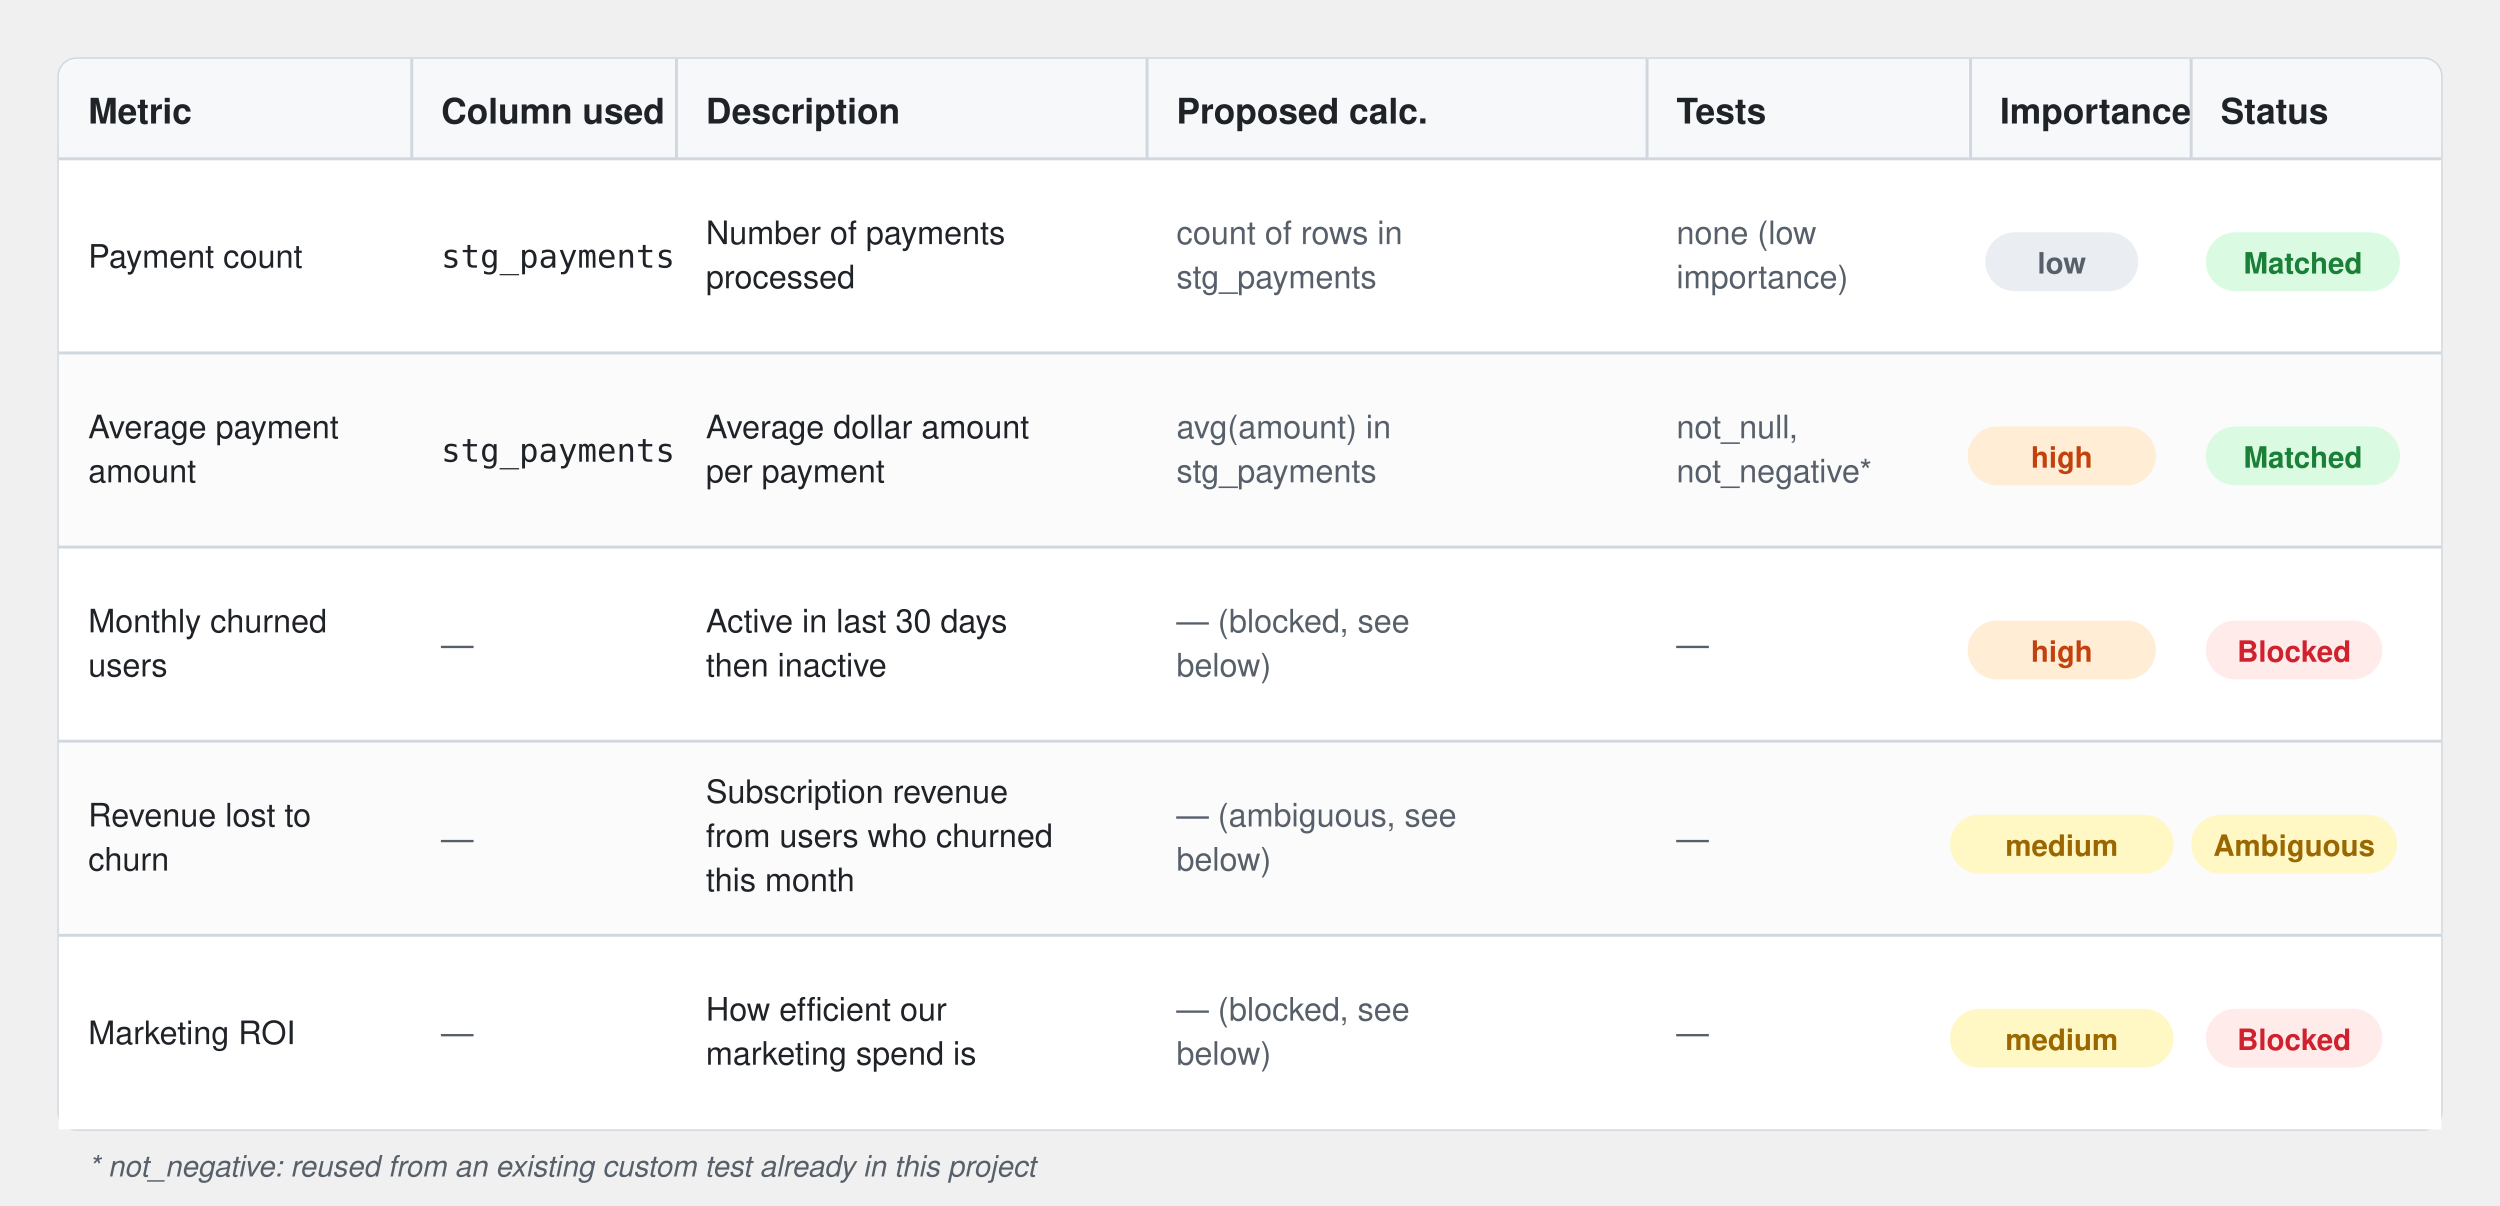
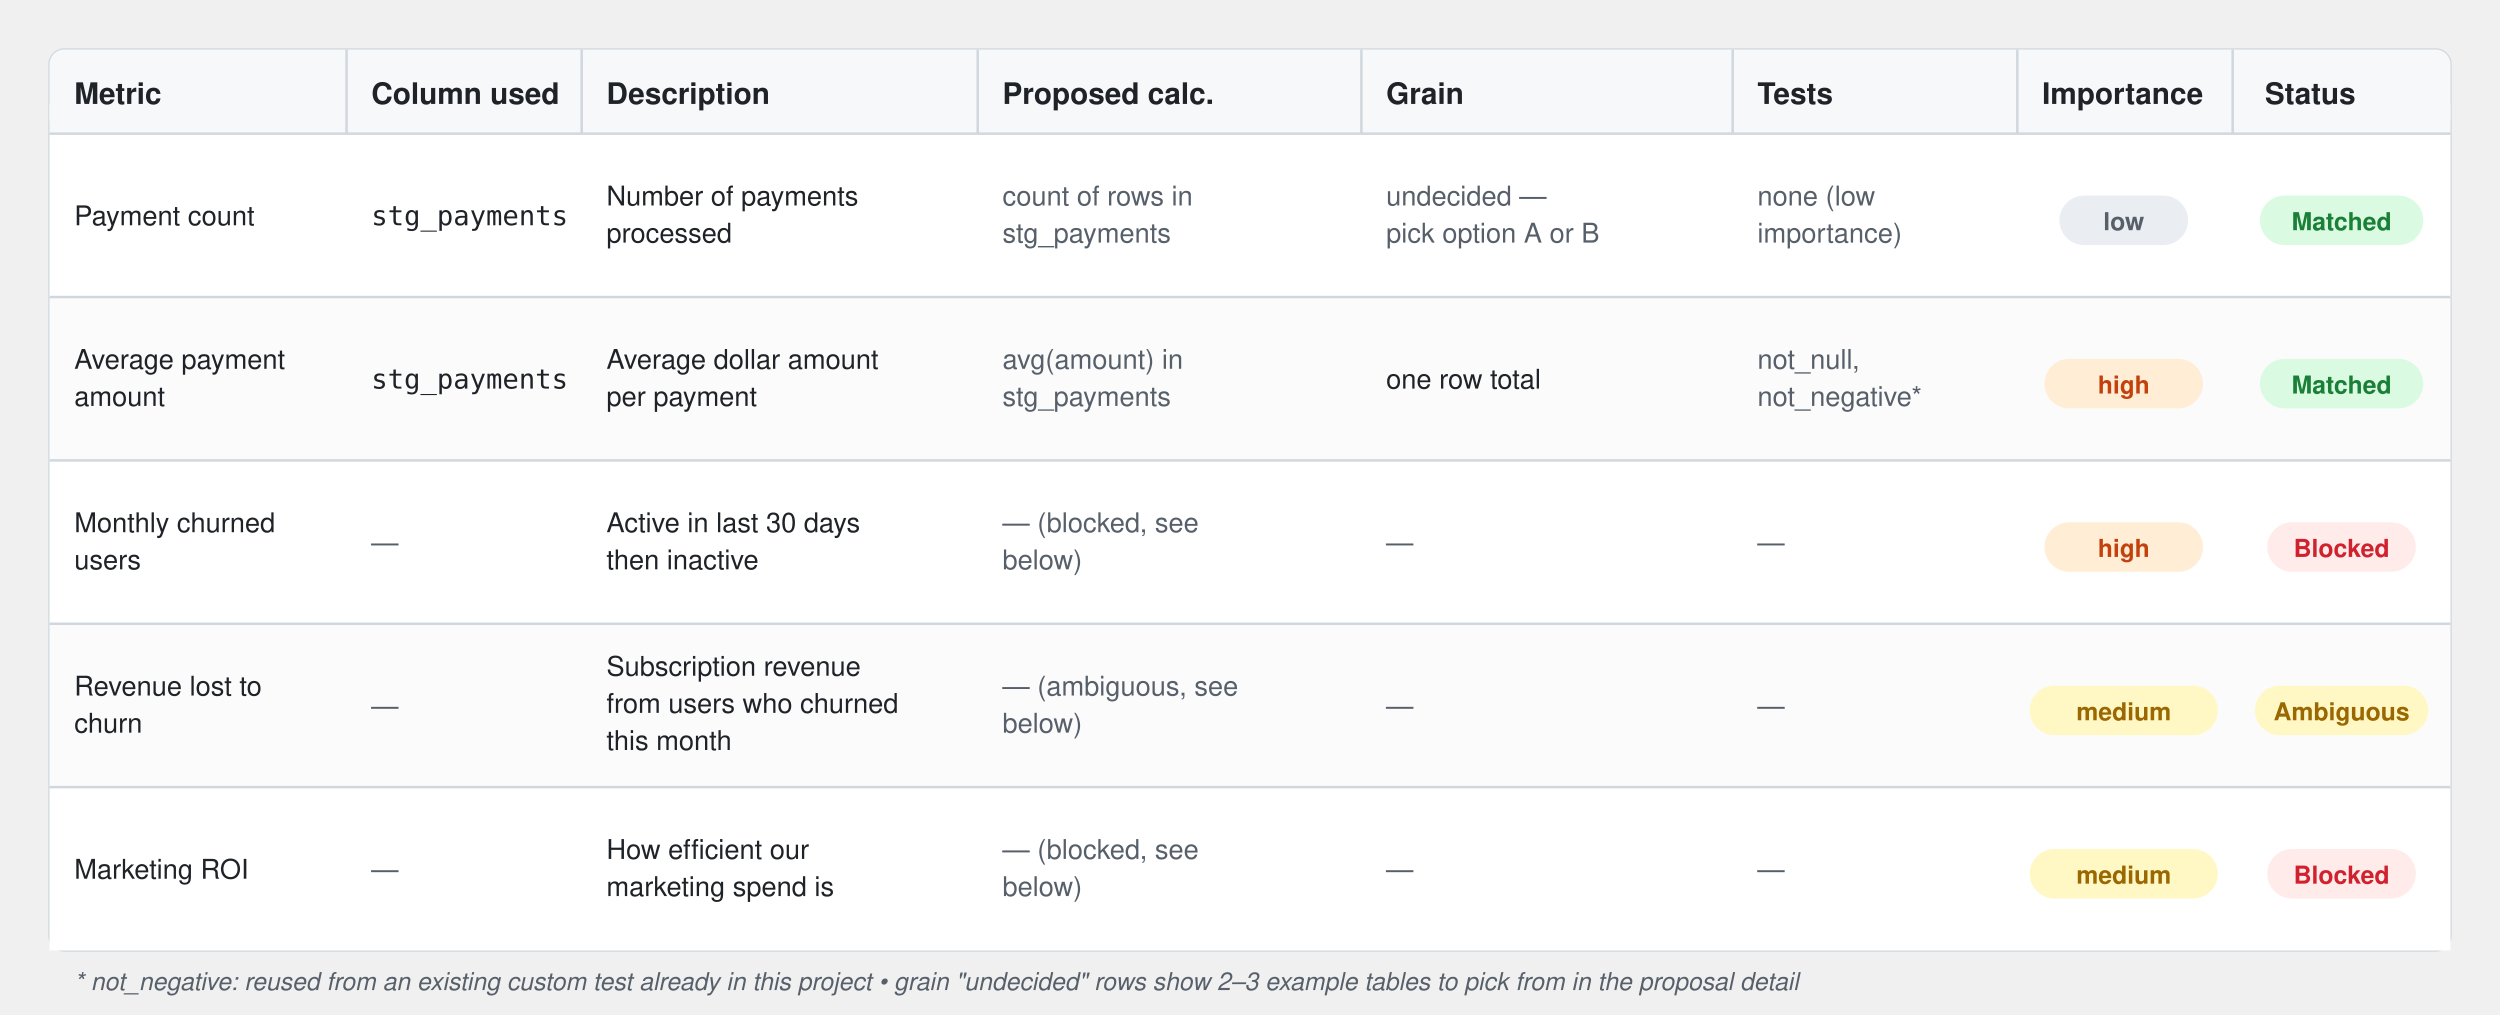
- <svg xmlns="http://www.w3.org/2000/svg" viewBox="0 0 850 410" font-family="Helvetica, Arial, sans-serif">
+ <svg xmlns="http://www.w3.org/2000/svg" viewBox="0 0 1010 410" font-family="Helvetica, Arial, sans-serif">
  <style>
    .header-bg { fill: #f6f8fa; }
    .row-a { fill: #ffffff; }
    .row-b { fill: #fbfbfc; }
    .border { stroke: #d0d7de; stroke-width: 1; }
    .header-text { font-size: 12px; font-weight: 700; fill: #1f2328; }
    .cell-text { font-size: 11px; fill: #1f2328; }
    .cell-code { font-size: 11px; fill: #1f2328; font-family: "SF Mono", Consolas, monospace; }
    .cell-muted { font-size: 11px; fill: #57606a; }
    .pill { font-size: 10px; font-weight: 700; }
    .pill-low { fill: #eaeef2; } .pill-low-t { fill: #57606a; }
    .pill-medium { fill: #fff8c5; } .pill-medium-t { fill: #9a6700; }
    .pill-high { fill: #ffedd5; } .pill-high-t { fill: #c2410c; }
    .pill-matched { fill: #dafbe1; } .pill-matched-t { fill: #1a7f37; }
    .pill-ambiguous { fill: #fff8c5; } .pill-ambiguous-t { fill: #9a6700; }
    .pill-blocked { fill: #ffebe9; } .pill-blocked-t { fill: #cf222e; }
  </style>
-   <rect x="20" y="20" width="810" height="364" fill="none" class="border" rx="6" />
-   <rect x="20" y="20" width="810" height="34" class="header-bg" rx="6" />
-   <rect x="20" y="42" width="810" height="12" class="header-bg" />
+   <rect x="20" y="20" width="970" height="364" fill="none" class="border" rx="6" />
+   <rect x="20" y="20" width="970" height="34" class="header-bg" rx="6" />
+   <rect x="20" y="42" width="970" height="12" class="header-bg" />
  <text class="header-text" x="30" y="42">Metric</text>
  <text class="header-text" x="150" y="42">Column used</text>
-   <text class="header-text" x="240" y="42">Description</text>
-   <text class="header-text" x="400" y="42">Proposed calc.</text>
-   <text class="header-text" x="570" y="42">Tests</text>
-   <text class="header-text" x="680" y="42">Importance</text>
-   <text class="header-text" x="755" y="42">Status</text>
+   <text class="header-text" x="245" y="42">Description</text>
+   <text class="header-text" x="405" y="42">Proposed calc.</text>
+   <text class="header-text" x="560" y="42">Grain</text>
+   <text class="header-text" x="710" y="42">Tests</text>
+   <text class="header-text" x="825" y="42">Importance</text>
+   <text class="header-text" x="915" y="42">Status</text>
  <line x1="140" y1="20" x2="140" y2="384" class="border" />
-   <line x1="230" y1="20" x2="230" y2="384" class="border" />
-   <line x1="390" y1="20" x2="390" y2="384" class="border" />
-   <line x1="560" y1="20" x2="560" y2="384" class="border" />
-   <line x1="670" y1="20" x2="670" y2="384" class="border" />
-   <line x1="745" y1="20" x2="745" y2="384" class="border" />
-   <rect x="20" y="54" width="810" height="66" class="row-a" />
-   <line x1="20" y1="54" x2="830" y2="54" class="border" />
+   <line x1="235" y1="20" x2="235" y2="384" class="border" />
+   <line x1="395" y1="20" x2="395" y2="384" class="border" />
+   <line x1="550" y1="20" x2="550" y2="384" class="border" />
+   <line x1="700" y1="20" x2="700" y2="384" class="border" />
+   <line x1="815" y1="20" x2="815" y2="384" class="border" />
+   <line x1="902" y1="20" x2="902" y2="384" class="border" />
+   <rect x="20" y="54" width="970" height="66" class="row-a" />
+   <line x1="20" y1="54" x2="990" y2="54" class="border" />
  <text class="cell-text" x="30" y="91">Payment count</text>
  <text class="cell-code" x="150" y="91">stg_payments</text>
-   <text class="cell-text" x="240" y="83">Number of payments</text>
-   <text class="cell-text" x="240" y="98">processed</text>
-   <text class="cell-muted" x="400" y="83">count of rows in</text>
-   <text class="cell-muted" x="400" y="98">stg_payments</text>
-   <text class="cell-muted" x="570" y="83">none (low</text>
-   <text class="cell-muted" x="570" y="98">importance)</text>
-   <rect x="675" y="79" width="52" height="20" rx="10" class="pill-low" />
-   <text class="pill pill-low-t" x="701" y="93" text-anchor="middle">low</text>
-   <rect x="750" y="79" width="66" height="20" rx="10" class="pill-matched" />
-   <text class="pill pill-matched-t" x="783" y="93" text-anchor="middle">Matched</text>
-   <rect x="20" y="120" width="810" height="66" class="row-b" />
-   <line x1="20" y1="120" x2="830" y2="120" class="border" />
+   <text class="cell-text" x="245" y="83">Number of payments</text>
+   <text class="cell-text" x="245" y="98">processed</text>
+   <text class="cell-muted" x="405" y="83">count of rows in</text>
+   <text class="cell-muted" x="405" y="98">stg_payments</text>
+   <text class="cell-muted" x="560" y="83">undecided —</text>
+   <text class="cell-muted" x="560" y="98">pick option A or B</text>
+   <text class="cell-muted" x="710" y="83">none (low</text>
+   <text class="cell-muted" x="710" y="98">importance)</text>
+   <rect x="832" y="79" width="52" height="20" rx="10" class="pill-low" />
+   <text class="pill pill-low-t" x="858" y="93" text-anchor="middle">low</text>
+   <rect x="913" y="79" width="66" height="20" rx="10" class="pill-matched" />
+   <text class="pill pill-matched-t" x="946" y="93" text-anchor="middle">Matched</text>
+   <rect x="20" y="120" width="970" height="66" class="row-b" />
+   <line x1="20" y1="120" x2="990" y2="120" class="border" />
  <text class="cell-text" x="30" y="149">Average payment</text>
  <text class="cell-text" x="30" y="164">amount</text>
  <text class="cell-code" x="150" y="157">stg_payments</text>
-   <text class="cell-text" x="240" y="149">Average dollar amount</text>
-   <text class="cell-text" x="240" y="164">per payment</text>
-   <text class="cell-muted" x="400" y="149">avg(amount) in</text>
-   <text class="cell-muted" x="400" y="164">stg_payments</text>
-   <text class="cell-muted" x="570" y="149">not_null,</text>
-   <text class="cell-muted" x="570" y="164">not_negative*</text>
-   <rect x="669" y="145" width="64" height="20" rx="10" class="pill-high" />
-   <text class="pill pill-high-t" x="701" y="159" text-anchor="middle">high</text>
-   <rect x="750" y="145" width="66" height="20" rx="10" class="pill-matched" />
-   <text class="pill pill-matched-t" x="783" y="159" text-anchor="middle">Matched</text>
-   <rect x="20" y="186" width="810" height="66" class="row-a" />
-   <line x1="20" y1="186" x2="830" y2="186" class="border" />
+   <text class="cell-text" x="245" y="149">Average dollar amount</text>
+   <text class="cell-text" x="245" y="164">per payment</text>
+   <text class="cell-muted" x="405" y="149">avg(amount) in</text>
+   <text class="cell-muted" x="405" y="164">stg_payments</text>
+   <text class="cell-text" x="560" y="157">one row total</text>
+   <text class="cell-muted" x="710" y="149">not_null,</text>
+   <text class="cell-muted" x="710" y="164">not_negative*</text>
+   <rect x="826" y="145" width="64" height="20" rx="10" class="pill-high" />
+   <text class="pill pill-high-t" x="858" y="159" text-anchor="middle">high</text>
+   <rect x="913" y="145" width="66" height="20" rx="10" class="pill-matched" />
+   <text class="pill pill-matched-t" x="946" y="159" text-anchor="middle">Matched</text>
+   <rect x="20" y="186" width="970" height="66" class="row-a" />
+   <line x1="20" y1="186" x2="990" y2="186" class="border" />
  <text class="cell-text" x="30" y="215">Monthly churned</text>
  <text class="cell-text" x="30" y="230">users</text>
  <text class="cell-muted" x="150" y="223">—</text>
-   <text class="cell-text" x="240" y="215">Active in last 30 days</text>
-   <text class="cell-text" x="240" y="230">then inactive</text>
-   <text class="cell-muted" x="400" y="215">— (blocked, see</text>
-   <text class="cell-muted" x="400" y="230">below)</text>
-   <text class="cell-muted" x="570" y="223">—</text>
-   <rect x="669" y="211" width="64" height="20" rx="10" class="pill-high" />
-   <text class="pill pill-high-t" x="701" y="225" text-anchor="middle">high</text>
-   <rect x="750" y="211" width="60" height="20" rx="10" class="pill-blocked" />
-   <text class="pill pill-blocked-t" x="780" y="225" text-anchor="middle">Blocked</text>
-   <rect x="20" y="252" width="810" height="66" class="row-b" />
-   <line x1="20" y1="252" x2="830" y2="252" class="border" />
+   <text class="cell-text" x="245" y="215">Active in last 30 days</text>
+   <text class="cell-text" x="245" y="230">then inactive</text>
+   <text class="cell-muted" x="405" y="215">— (blocked, see</text>
+   <text class="cell-muted" x="405" y="230">below)</text>
+   <text class="cell-muted" x="560" y="223">—</text>
+   <text class="cell-muted" x="710" y="223">—</text>
+   <rect x="826" y="211" width="64" height="20" rx="10" class="pill-high" />
+   <text class="pill pill-high-t" x="858" y="225" text-anchor="middle">high</text>
+   <rect x="916" y="211" width="60" height="20" rx="10" class="pill-blocked" />
+   <text class="pill pill-blocked-t" x="946" y="225" text-anchor="middle">Blocked</text>
+   <rect x="20" y="252" width="970" height="66" class="row-b" />
+   <line x1="20" y1="252" x2="990" y2="252" class="border" />
  <text class="cell-text" x="30" y="281">Revenue lost to</text>
  <text class="cell-text" x="30" y="296">churn</text>
  <text class="cell-muted" x="150" y="289">—</text>
-   <text class="cell-text" x="240" y="273">Subscription revenue</text>
-   <text class="cell-text" x="240" y="288">from users who churned</text>
-   <text class="cell-text" x="240" y="303">this month</text>
-   <text class="cell-muted" x="400" y="281">— (ambiguous, see</text>
-   <text class="cell-muted" x="400" y="296">below)</text>
-   <text class="cell-muted" x="570" y="289">—</text>
-   <rect x="663" y="277" width="76" height="20" rx="10" class="pill-medium" />
-   <text class="pill pill-medium-t" x="701" y="291" text-anchor="middle">medium</text>
-   <rect x="745" y="277" width="70" height="20" rx="10" class="pill-ambiguous" />
-   <text class="pill pill-ambiguous-t" x="780" y="291" text-anchor="middle">Ambiguous</text>
-   <rect x="20" y="318" width="810" height="66" class="row-a" />
-   <line x1="20" y1="318" x2="830" y2="318" class="border" />
+   <text class="cell-text" x="245" y="273">Subscription revenue</text>
+   <text class="cell-text" x="245" y="288">from users who churned</text>
+   <text class="cell-text" x="245" y="303">this month</text>
+   <text class="cell-muted" x="405" y="281">— (ambiguous, see</text>
+   <text class="cell-muted" x="405" y="296">below)</text>
+   <text class="cell-muted" x="560" y="289">—</text>
+   <text class="cell-muted" x="710" y="289">—</text>
+   <rect x="820" y="277" width="76" height="20" rx="10" class="pill-medium" />
+   <text class="pill pill-medium-t" x="858" y="291" text-anchor="middle">medium</text>
+   <rect x="911" y="277" width="70" height="20" rx="10" class="pill-ambiguous" />
+   <text class="pill pill-ambiguous-t" x="946" y="291" text-anchor="middle">Ambiguous</text>
+   <rect x="20" y="318" width="970" height="66" class="row-a" />
+   <line x1="20" y1="318" x2="990" y2="318" class="border" />
  <text class="cell-text" x="30" y="355">Marketing ROI</text>
  <text class="cell-muted" x="150" y="355">—</text>
-   <text class="cell-text" x="240" y="347">How efficient our</text>
-   <text class="cell-text" x="240" y="362">marketing spend is</text>
-   <text class="cell-muted" x="400" y="347">— (blocked, see</text>
-   <text class="cell-muted" x="400" y="362">below)</text>
-   <text class="cell-muted" x="570" y="355">—</text>
-   <rect x="663" y="343" width="76" height="20" rx="10" class="pill-medium" />
-   <text class="pill pill-medium-t" x="701" y="357" text-anchor="middle">medium</text>
-   <rect x="750" y="343" width="60" height="20" rx="10" class="pill-blocked" />
-   <text class="pill pill-blocked-t" x="780" y="357" text-anchor="middle">Blocked</text>
-   <text x="30" y="400" font-size="10" fill="#57606a" font-style="italic">* not_negative: reused from an existing custom test already in this project</text>
+   <text class="cell-text" x="245" y="347">How efficient our</text>
+   <text class="cell-text" x="245" y="362">marketing spend is</text>
+   <text class="cell-muted" x="405" y="347">— (blocked, see</text>
+   <text class="cell-muted" x="405" y="362">below)</text>
+   <text class="cell-muted" x="560" y="355">—</text>
+   <text class="cell-muted" x="710" y="355">—</text>
+   <rect x="820" y="343" width="76" height="20" rx="10" class="pill-medium" />
+   <text class="pill pill-medium-t" x="858" y="357" text-anchor="middle">medium</text>
+   <rect x="916" y="343" width="60" height="20" rx="10" class="pill-blocked" />
+   <text class="pill pill-blocked-t" x="946" y="357" text-anchor="middle">Blocked</text>
+   <text x="30" y="400" font-size="10" fill="#57606a" font-style="italic">* not_negative: reused from an existing custom test already in this project • grain "undecided" rows show 2–3 example tables to pick from in the proposal detail</text>
</svg>
